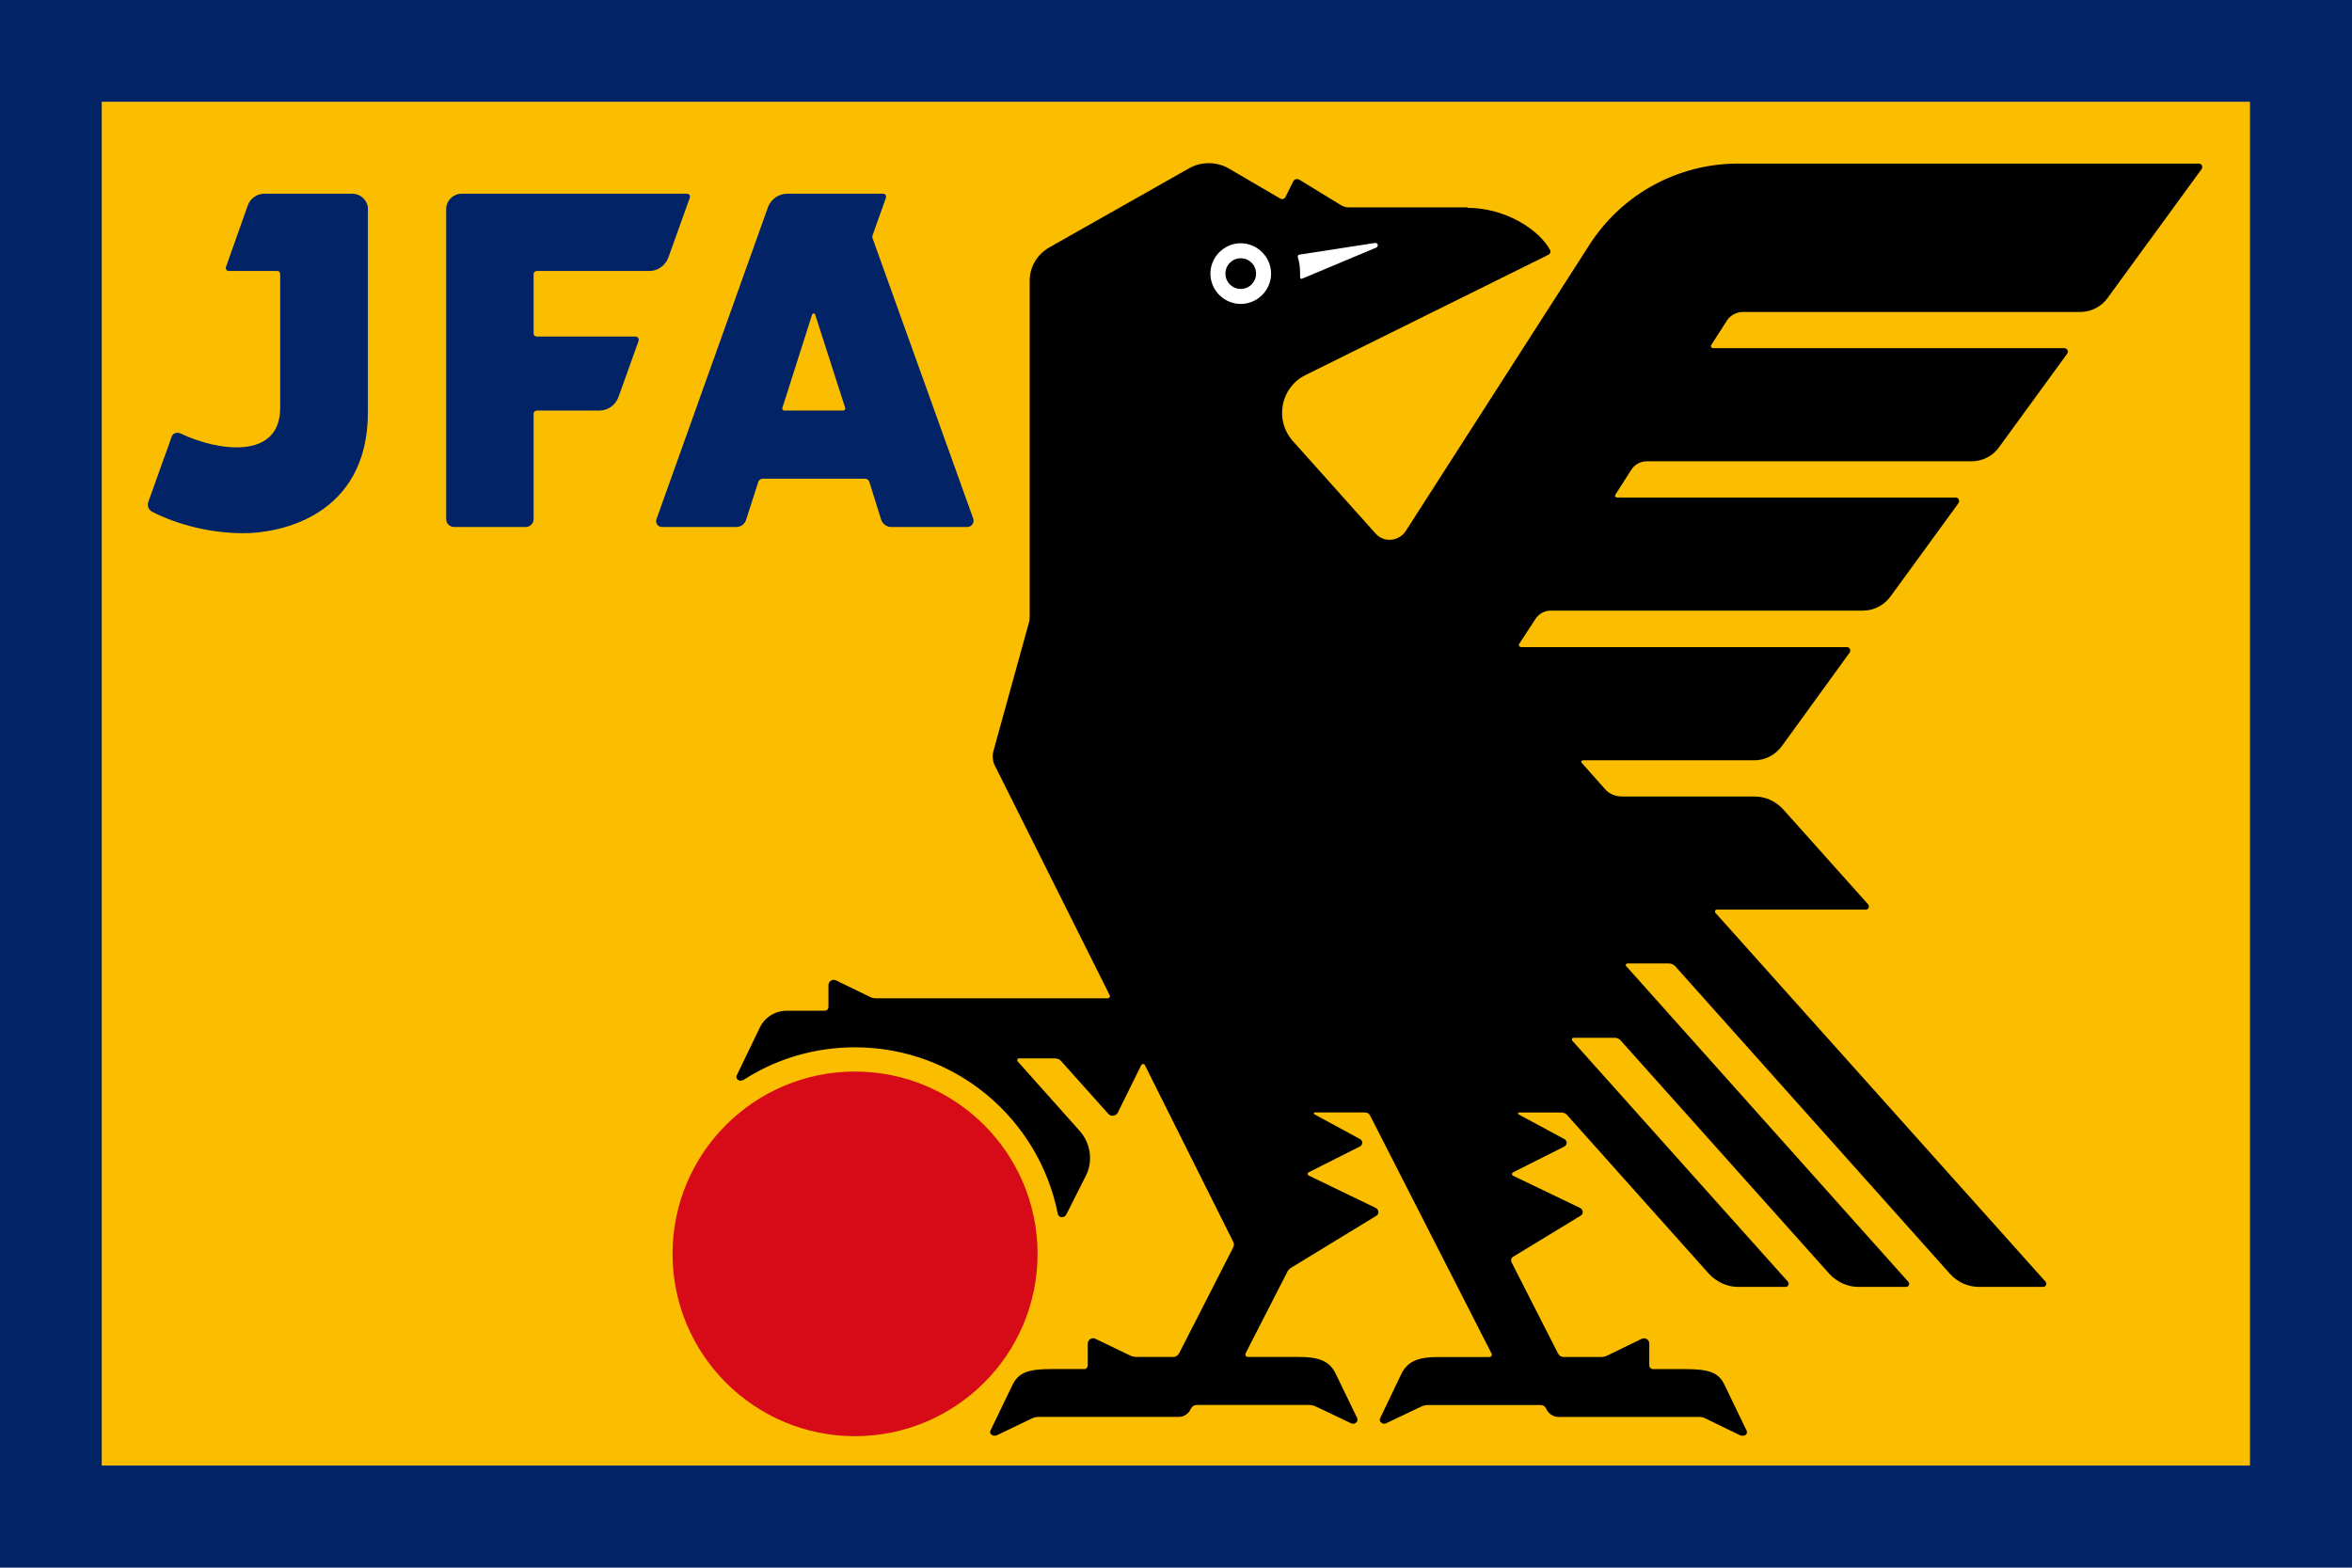
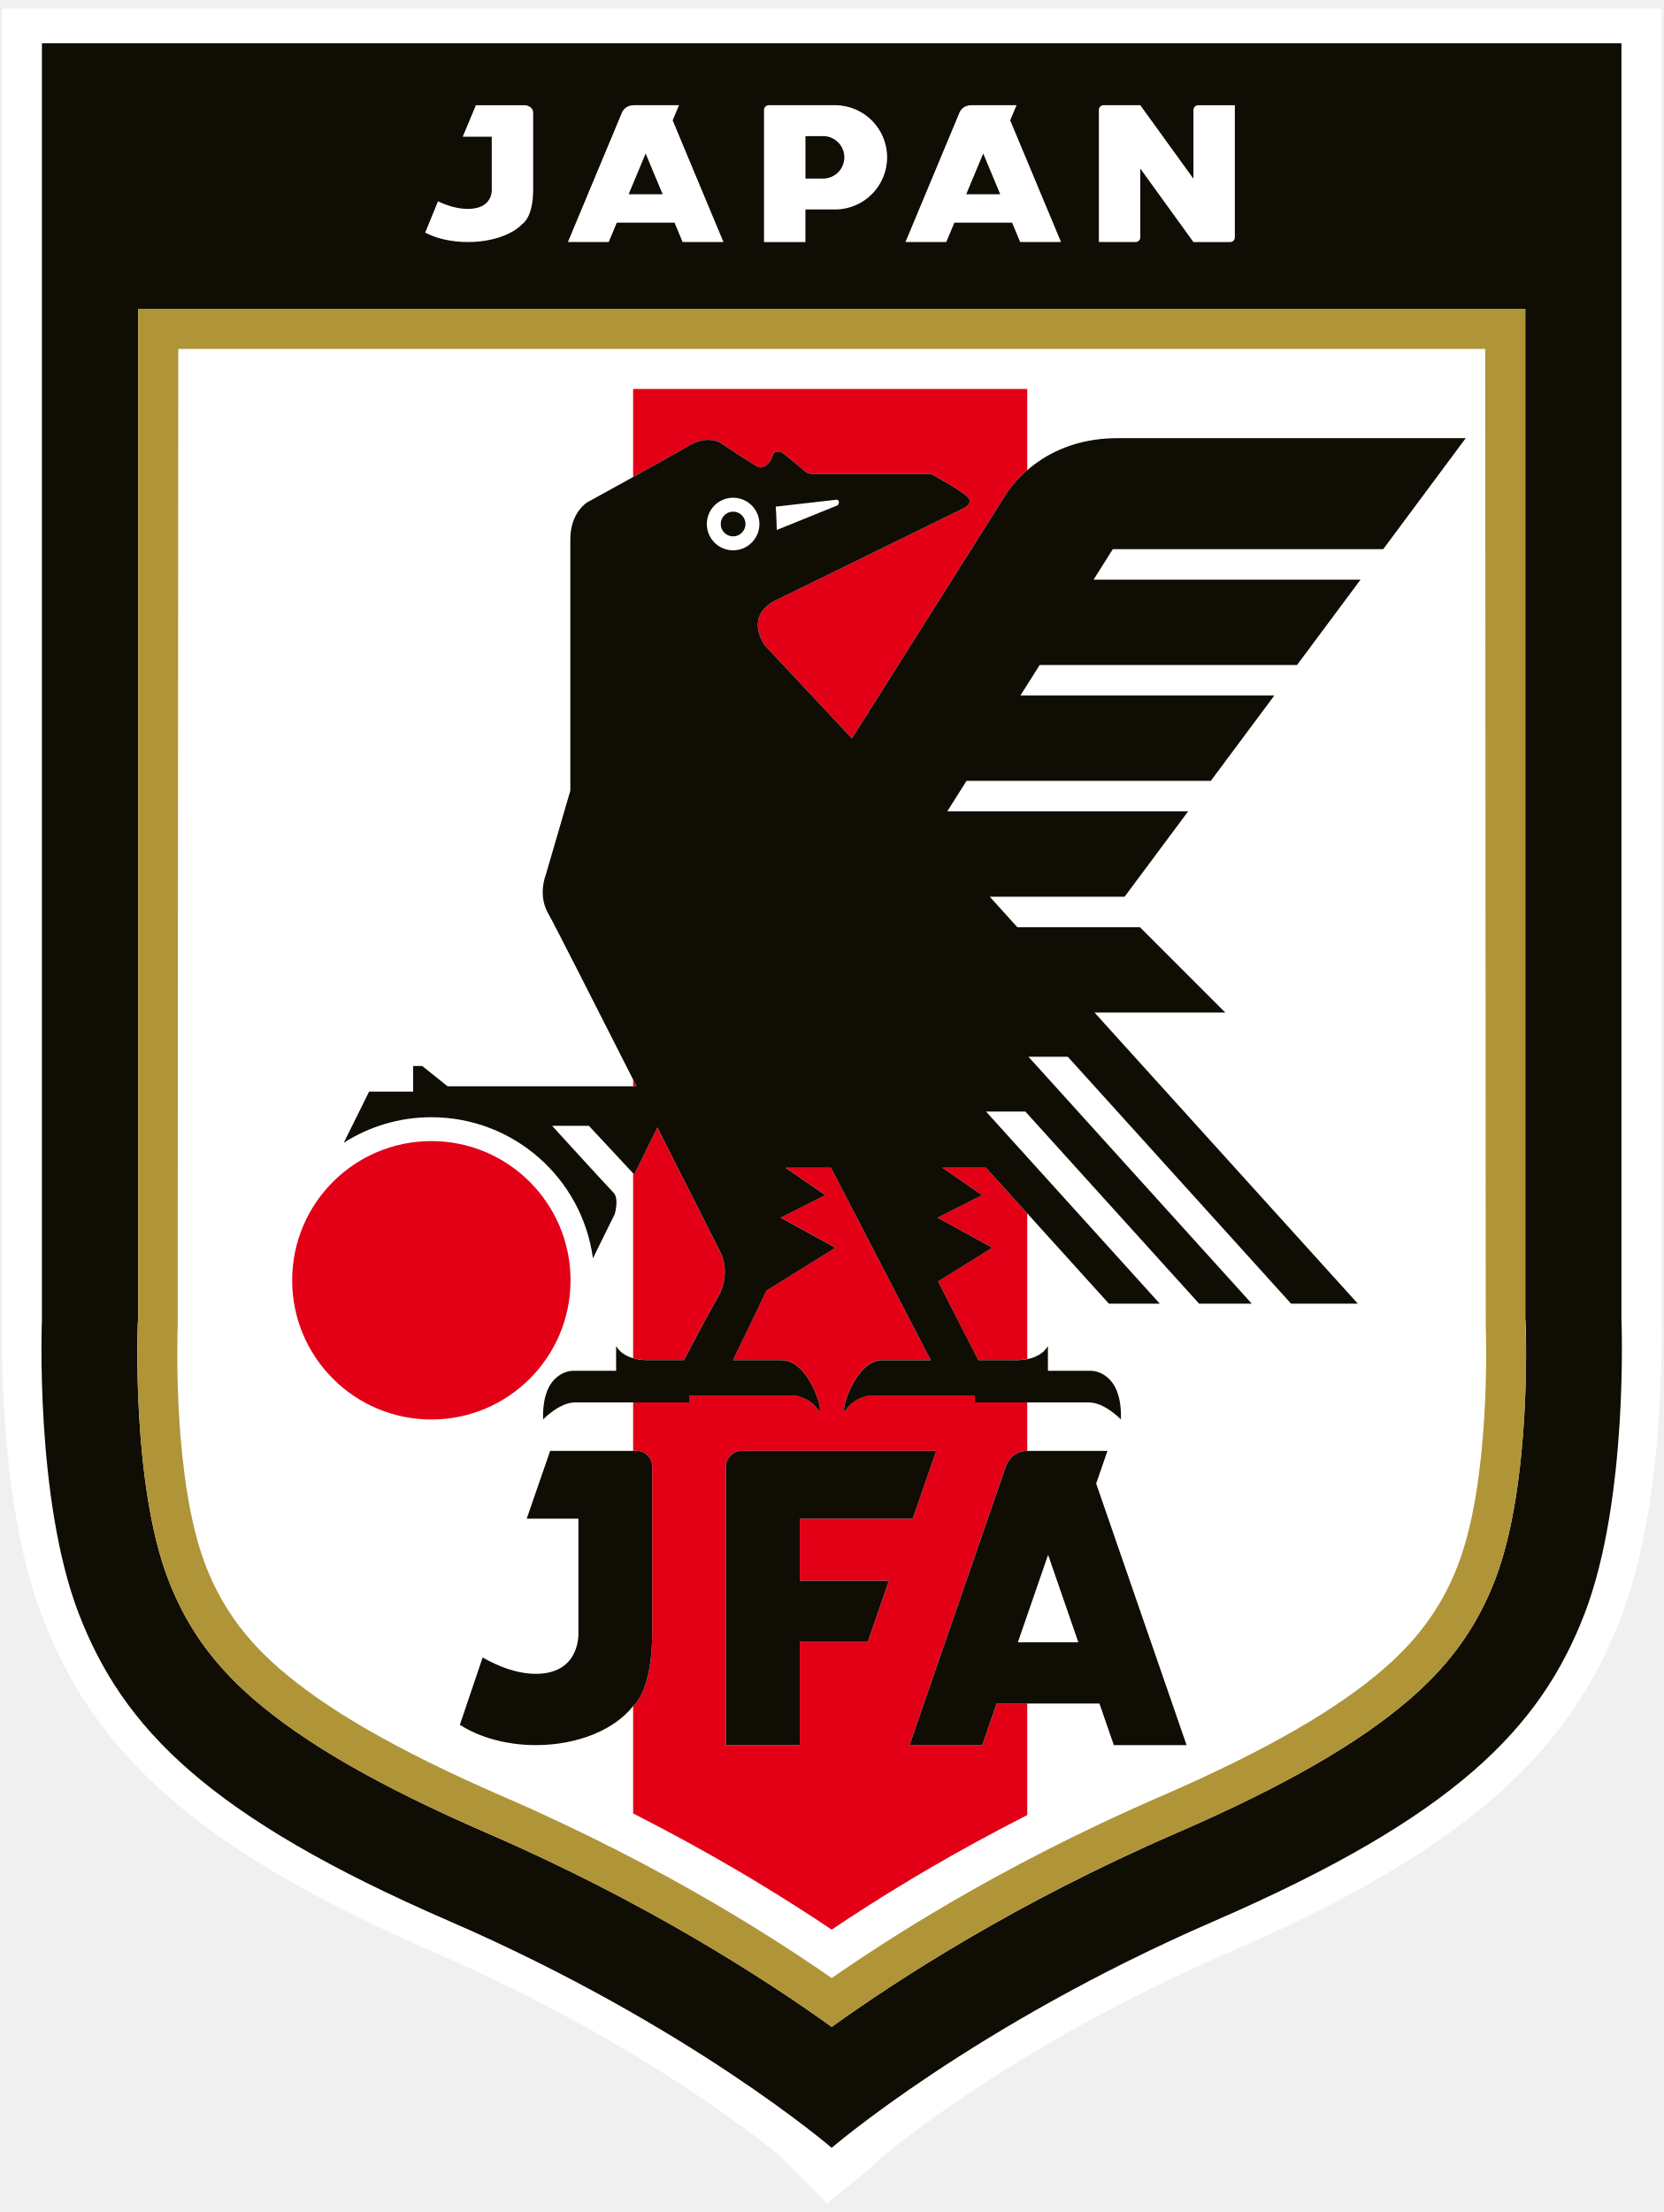
- <svg xmlns="http://www.w3.org/2000/svg" width="102.394mm" height="68.258mm" viewBox="0 0 102.394 68.258" version="1.1" id="svg58115">
-   <defs id="defs58109" />
-   <g id="layer1" transform="translate(-91.03744,-117.6403)">
-     <path style="fill:#fabd00;fill-opacity:1;fill-rule:nonzero;stroke:none;stroke-width:3.635" d="m 95.468,122.071 h 93.519 v 59.383 H 95.468 Z" id="path23262" />
-     <path style="fill:#022366;fill-opacity:1;fill-rule:nonzero;stroke:none;stroke-width:3.635" d="M 188.987,181.454 H 95.468 v -59.383 h 93.519 z m -97.949,4.445 H 193.431 V 117.64 H 91.037 Z m 0,0" id="path23264" />
-     <path style="fill:#022366;fill-opacity:1;fill-rule:nonzero;stroke:none;stroke-width:3.635" d="m 119.309,129.44 c 0.369,0 0.696,-0.241 0.824,-0.582 l 0.937,-2.613 c 0.029,-0.082 -0.029,-0.17 -0.128,-0.17 H 111.144 c -0.369,0 -0.682,0.298 -0.682,0.668 v 13.504 c 0,0.184 0.156,0.341 0.355,0.341 h 3.11 c 0.185,0 0.341,-0.157 0.341,-0.341 v -4.601 c 0,-0.072 0.071,-0.128 0.142,-0.128 h 2.712 c 0.383,0 0.71,-0.241 0.838,-0.582 l 0.88,-2.457 c 0.029,-0.082 -0.042,-0.184 -0.128,-0.184 h -4.302 c -0.071,0 -0.142,-0.051 -0.142,-0.128 v -2.599 c 0,-0.072 0.071,-0.128 0.142,-0.128 z m 0,0" id="path23266" />
-     <path style="fill:#022366;fill-opacity:1;fill-rule:nonzero;stroke:none;stroke-width:3.635" d="m 126.395,131.329 c 0.029,-0.051 0.113,-0.051 0.128,0 l 1.306,4.061 c 0.029,0.051 -0.014,0.128 -0.086,0.128 h -2.556 c -0.071,0 -0.113,-0.072 -0.086,-0.128 z m 3.01,8.96 c 0.071,0.17 0.241,0.298 0.426,0.298 h 3.323 c 0.17,0 0.312,-0.17 0.256,-0.355 l -4.373,-12.183 c -0.029,-0.051 -0.029,-0.128 0,-0.199 l 0.568,-1.59 c 0.029,-0.103 -0.029,-0.184 -0.128,-0.184 h -4.175 c -0.369,0 -0.696,0.241 -0.824,0.568 l -4.856,13.589 c -0.071,0.184 0.057,0.355 0.241,0.355 h 3.238 c 0.185,0 0.355,-0.128 0.412,-0.298 l 0.54,-1.676 c 0.029,-0.072 0.1,-0.128 0.17,-0.128 h 4.473 c 0.086,0 0.156,0.051 0.185,0.128 z m 0,0" id="path23268" />
-     <path style="fill:#022366;fill-opacity:1;fill-rule:nonzero;stroke:none;stroke-width:3.635" d="m 102.553,126.075 c -0.326,0 -0.611,0.199 -0.724,0.497 l -0.951,2.684 c -0.042,0.082 0.029,0.184 0.113,0.184 h 2.116 c 0.071,0 0.128,0.051 0.128,0.128 v 5.836 c 0,2.258 -2.684,1.903 -4.345,1.108 -0.156,-0.072 -0.341,0 -0.383,0.157 l -1.008,2.812 c -0.071,0.157 0,0.355 0.156,0.44 1.108,0.568 2.542,0.937 3.99,0.937 1.505,0 5.41,-0.696 5.41,-5.282 v -8.832 c 0,-0.369 -0.312,-0.668 -0.682,-0.668 z m 0,0" id="path23270" />
-     <path style="fill:#d70a17;fill-opacity:1;fill-rule:nonzero;stroke:none;stroke-width:3.635" d="m 136.207,172.238 c 0,4.388 -3.564,7.938 -7.952,7.938 -4.373,0 -7.938,-3.55 -7.938,-7.938 0,-4.388 3.564,-7.938 7.938,-7.938 4.388,0 7.952,3.55 7.952,7.938" id="path23272" />
-     <path style="fill:#000000;fill-opacity:1;fill-rule:nonzero;stroke:none;stroke-width:3.635" d="m 154.936,126.671 h -5.197 c -0.113,0 -0.213,-0.041 -0.298,-0.082 l -1.832,-1.122 c -0.099,-0.051 -0.227,-0.031 -0.27,0.072 l -0.341,0.682 c -0.029,0.072 -0.128,0.113 -0.213,0.072 l -2.286,-1.335 c -0.256,-0.142 -0.554,-0.213 -0.838,-0.213 -0.298,0 -0.582,0.072 -0.838,0.213 l -6.12,3.465 c -0.511,0.298 -0.838,0.838 -0.838,1.434 v 14.597 c 0,0.103 0,0.213 -0.042,0.327 l -1.534,5.552 c -0.057,0.213 -0.042,0.454 0.071,0.668 l 4.984,9.968 c 0.042,0.072 -0.014,0.142 -0.086,0.142 h -10.039 c -0.113,0 -0.227,-0.01 -0.327,-0.072 l -1.462,-0.71 c -0.156,-0.072 -0.326,0.041 -0.326,0.213 v 0.938 c 0,0.103 -0.071,0.17 -0.17,0.17 h -1.633 c -0.511,0 -0.98,0.284 -1.193,0.752 l -0.994,2.059 c -0.042,0.072 -0.014,0.157 0.057,0.199 0.071,0.062 0.17,0.041 0.256,-0.01 1.392,-0.894 3.053,-1.406 4.828,-1.406 4.374,0 8.009,3.11 8.832,7.242 0.014,0.082 0.086,0.157 0.17,0.157 0.1,0 0.17,-0.051 0.213,-0.142 l 0.838,-1.661 c 0.326,-0.639 0.213,-1.42 -0.27,-1.96 l -2.698,-3.025 c -0.042,-0.062 -0.014,-0.128 0.057,-0.128 h 1.576 c 0.099,0 0.199,0.041 0.27,0.128 l 2.045,2.286 c 0.113,0.128 0.326,0.103 0.412,-0.051 l 1.022,-2.073 c 0.042,-0.062 0.128,-0.062 0.156,0 l 3.834,7.668 c 0.057,0.103 0.057,0.199 0,0.298 l -2.343,4.587 c -0.042,0.082 -0.142,0.157 -0.241,0.157 h -1.619 c -0.113,0 -0.213,-0.031 -0.312,-0.082 L 138.72,175.933 c -0.142,-0.072 -0.327,0.041 -0.327,0.213 v 0.938 c 0,0.103 -0.071,0.17 -0.156,0.17 h -1.406 c -1.022,0 -1.434,0.142 -1.704,0.668 l -0.966,2.002 c -0.042,0.072 -0.014,0.157 0.057,0.199 0.071,0.041 0.156,0.041 0.227,0.01 l 1.505,-0.724 c 0.099,-0.051 0.199,-0.072 0.312,-0.072 h 6.092 c 0.213,0 0.426,-0.128 0.511,-0.327 l 0.029,-0.051 c 0.042,-0.082 0.142,-0.142 0.241,-0.142 h 4.899 c 0.099,0 0.213,0.031 0.298,0.072 l 1.519,0.724 c 0.071,0.041 0.156,0.031 0.227,-0.031 0.057,-0.041 0.071,-0.128 0.042,-0.199 l -0.951,-1.96 c -0.27,-0.526 -0.724,-0.696 -1.59,-0.696 h -2.229 c -0.071,0 -0.113,-0.082 -0.086,-0.157 l 1.803,-3.521 c 0.042,-0.103 0.113,-0.17 0.213,-0.227 l 3.678,-2.244 c 0.128,-0.072 0.113,-0.27 -0.029,-0.341 l -2.911,-1.406 c -0.071,-0.031 -0.071,-0.113 -0.014,-0.142 l 2.229,-1.122 c 0.142,-0.072 0.142,-0.256 0.014,-0.327 l -1.988,-1.079 c -0.042,-0.031 -0.029,-0.082 0.014,-0.082 h 2.187 c 0.099,0 0.185,0.051 0.227,0.142 l 5.282,10.352 c 0.042,0.072 -0.014,0.157 -0.086,0.157 h -2.229 c -0.852,0 -1.306,0.17 -1.59,0.696 l -0.937,1.959 c -0.042,0.072 -0.029,0.157 0.042,0.199 0.057,0.051 0.142,0.072 0.213,0.031 l 1.519,-0.724 c 0.1,-0.041 0.199,-0.072 0.312,-0.072 h 4.899 c 0.099,0 0.185,0.051 0.227,0.142 l 0.029,0.051 c 0.099,0.199 0.298,0.327 0.525,0.327 h 6.092 c 0.099,0 0.213,0.01 0.312,0.072 l 1.491,0.724 c 0.071,0.031 0.17,0.031 0.241,-0.01 0.057,-0.041 0.085,-0.128 0.042,-0.199 l -0.966,-2.002 c -0.256,-0.526 -0.682,-0.668 -1.704,-0.668 h -1.392 c -0.099,0 -0.17,-0.072 -0.17,-0.17 v -0.937 c 0,-0.171 -0.17,-0.284 -0.327,-0.213 l -1.463,0.71 c -0.099,0.062 -0.213,0.082 -0.312,0.082 h -1.633 c -0.099,0 -0.185,-0.051 -0.241,-0.157 l -2.017,-3.961 c -0.042,-0.082 -0.029,-0.184 0.057,-0.241 l 2.939,-1.789 c 0.142,-0.072 0.128,-0.27 -0.014,-0.341 l -2.925,-1.406 c -0.057,-0.031 -0.057,-0.113 0,-0.142 l 2.229,-1.122 c 0.142,-0.072 0.142,-0.256 0.014,-0.327 l -2.002,-1.079 c -0.029,-0.031 -0.029,-0.082 0.029,-0.082 h 1.832 c 0.099,0 0.199,0.041 0.27,0.128 l 6.177,6.915 c 0.326,0.34 0.781,0.553 1.25,0.553 h 2.073 c 0.113,0 0.17,-0.142 0.099,-0.227 l -9.386,-10.493 c -0.042,-0.051 -0.014,-0.128 0.042,-0.128 h 1.803 c 0.1,0 0.199,0.041 0.27,0.128 l 9.088,10.167 c 0.327,0.341 0.781,0.553 1.25,0.553 h 2.073 c 0.128,0 0.185,-0.142 0.099,-0.227 l -12.283,-13.745 c -0.042,-0.041 0,-0.113 0.057,-0.113 h 1.789 c 0.113,0 0.213,0.041 0.284,0.113 l 11.985,13.419 c 0.312,0.341 0.767,0.553 1.25,0.553 h 2.797 c 0.113,0 0.17,-0.142 0.099,-0.227 L 165.709,157.378 c -0.029,-0.051 0,-0.128 0.057,-0.128 h 6.503 c 0.113,0 0.17,-0.142 0.099,-0.228 l -3.706,-4.147 c -0.326,-0.355 -0.781,-0.553 -1.25,-0.553 h -5.765 c -0.284,0 -0.568,-0.113 -0.753,-0.341 l -0.994,-1.122 c -0.057,-0.041 -0.014,-0.113 0.057,-0.113 h 7.455 c 0.469,0 0.909,-0.228 1.193,-0.611 l 2.954,-4.075 c 0.071,-0.113 0,-0.241 -0.113,-0.241 h -14.185 c -0.071,0 -0.128,-0.082 -0.085,-0.142 l 0.696,-1.065 c 0.142,-0.241 0.398,-0.383 0.682,-0.383 h 13.589 c 0.469,0 0.909,-0.227 1.193,-0.61 l 2.968,-4.075 c 0.057,-0.103 0,-0.241 -0.128,-0.241 H 161.436 c -0.071,0 -0.113,-0.072 -0.071,-0.128 l 0.682,-1.065 c 0.142,-0.241 0.412,-0.383 0.682,-0.383 H 176.871 c 0.469,0 0.923,-0.227 1.193,-0.611 l 2.968,-4.075 c 0.071,-0.103 0,-0.241 -0.128,-0.241 h -15.293 c -0.071,0 -0.113,-0.082 -0.071,-0.142 l 0.682,-1.065 c 0.156,-0.228 0.412,-0.369 0.696,-0.369 h 14.682 c 0.469,0 0.923,-0.228 1.193,-0.611 l 4.09,-5.609 c 0.072,-0.113 0,-0.241 -0.128,-0.241 h -20.05 c -2.613,0 -5.041,1.321 -6.461,3.521 l -8.009,12.482 c -0.298,0.454 -0.951,0.511 -1.306,0.113 l -3.607,-4.033 c -0.809,-0.909 -0.539,-2.329 0.54,-2.869 l 10.579,-5.24 c 0.086,-0.041 0.113,-0.128 0.086,-0.199 -0.469,-0.88 -1.931,-1.846 -3.593,-1.846" id="path23274" />
-     <path style="fill:#ffffff;fill-opacity:1;fill-rule:nonzero;stroke:none;stroke-width:3.635" d="m 151.017,128.29 c -0.014,-0.041 -0.057,-0.072 -0.113,-0.072 l -3.309,0.511 c -0.042,0.01 -0.071,0.051 -0.057,0.113 0.071,0.227 0.099,0.454 0.099,0.71 0,0.051 0,0.103 0,0.157 0,0.041 0.029,0.082 0.071,0.072 l 3.252,-1.363 c 0.042,-0.031 0.071,-0.072 0.057,-0.128" id="path23276" />
-     <path style="fill:#ffffff;fill-opacity:1;fill-rule:nonzero;stroke:none;stroke-width:3.635" d="m 146.374,129.554 c 0,0.724 -0.596,1.321 -1.321,1.321 -0.724,0 -1.321,-0.597 -1.321,-1.321 0,-0.724 0.596,-1.321 1.321,-1.321 0.724,0 1.321,0.597 1.321,1.321" id="path23278" />
-     <path style="fill:#000000;fill-opacity:1;fill-rule:nonzero;stroke:none;stroke-width:3.635" d="m 145.72,129.554 c 0,0.369 -0.298,0.668 -0.667,0.668 -0.369,0 -0.667,-0.298 -0.667,-0.668 0,-0.369 0.298,-0.668 0.667,-0.668 0.369,0 0.667,0.298 0.667,0.668" id="path23280" />
+ <svg xmlns="http://www.w3.org/2000/svg" height="364.629" viewBox="0 0 23.346 30.853" width="274.251">
+   <g fill-rule="evenodd" transform="matrix(.2645833 0 0 .2645833 -69.28945 -89.34834)">
+     <g fill="#fff">
+       <path d="m306.001 442.249c1.688-1.168 3.788-2.538 6.236-3.967 3.097-1.808 6.845-3.772 11.195-5.659 2.847-1.235 5.218-2.407 7.193-3.546 1.91-1.102 3.442-2.172 4.674-3.241 1.011-.876 1.803-1.76 2.438-2.673.637-.916 1.11-1.844 1.482-2.813 1.715-4.458 1.501-11.951 1.476-12.699l-.03-51.806h-69.329l-.03 51.806c-.026.748-.24 8.24 1.475 12.699.373.969.846 1.898 1.482 2.813.636.914 1.428 1.798 2.438 2.673 1.232 1.068 2.764 2.139 4.674 3.241 1.975 1.139 4.345 2.311 7.193 3.546 4.351 1.887 8.098 3.851 11.195 5.659 2.447 1.429 4.548 2.799 6.236 3.967zm-5.232-78.51c-.77 0-1.395.624-1.395 1.395 0 .77.624 1.395 1.395 1.395.77 0 1.395-.624 1.395-1.395 0-.77-.624-1.395-1.395-1.395zm2.257.474c.023.047.059 1.236.059 1.236l3.24-1.312s.1-.158.035-.24c-.065-.082-.164-.047-.164-.047zm-2.257.264c-.362 0-.656.294-.656.656 0 .363.294.656.656.656.363 0 .656-.294.656-.656 0-.362-.294-.656-.656-.656z" />
+       <path d="m326.945 440.945c-11.472 4.977-18.195 10.732-18.321 10.84-.819.796-1.962 1.661-2.859 2.42l-2.575-2.575c-.742-.612-3.614-2.902-8.287-5.663-2.734-1.615-6.048-3.373-9.847-5.022-3.243-1.407-5.959-2.758-8.242-4.089-2.349-1.37-4.284-2.737-5.899-4.137-1.718-1.49-3.075-3.011-4.173-4.601-1.095-1.585-1.928-3.238-2.603-4.994-.858-2.232-1.381-4.811-1.694-7.259-.485-3.784-.479-7.289-.454-8.635v-69.436h88.019v69.436c.025 1.345.031 4.851-.454 8.635-.314 2.449-.836 5.027-1.694 7.259-.675 1.756-1.508 3.408-2.603 4.994-1.098 1.59-2.454 3.111-4.173 4.601-1.615 1.4-3.55 2.767-5.899 4.137-2.283 1.331-4.999 2.683-8.242 4.089zm-20.945 10.308s7.533-6.492 20.283-12.023c12.75-5.531 17.312-10.217 19.656-16.311 2.344-6.094 1.953-15.612 1.953-15.612v-67.671h-83.785v67.671s-.391 9.518 1.953 15.612c2.344 6.094 6.906 10.78 19.656 16.311 12.749 5.531 20.282 12.022 20.283 12.023z" />
+       <path d="m294.172 350.179h-2.167l.887-2.125.012-.028.856-2.05.031-.074.757-1.812h-0l.295-.708 0-0.0.042-.1c.071-.136.246-.361.626-.361h2.389l-.336.805.152.364h-0l.756 1.812.031.074.856 2.05.012.028.887 2.125h-2.167l-.428-1.026h-3.063zm26.242-7.258h.756 1.199l2.818 3.897v-2.15-1.503c.003-.132.111-.24.243-.243h.756 1.199v5.512 1.503c-.003.132-.111.24-.243.243h-.756-1.199l-2.818-3.897v2.15 1.503c-.003.132-.111.24-.243.243h-.756-1.199v-5.512-1.503c.003-.132.111-.24.243-.243zm-17.754 0h.117 1.831 1.567.058v.001c1.5.031 2.707 1.257 2.707 2.765s-1.207 2.734-2.707 2.765h-.011l-.048.001-.048-.001h-1.52v1.729h-2.198v-7.008c0-.138.112-.25.25-.25zm1.948 1.64v2.25h.918.019.019.004c.611-.013 1.101-.511 1.101-1.125s-.491-1.112-1.101-1.125h-.024zm7.47 5.618h-2.167l.887-2.125.012-.028.856-2.05.031-.074.756-1.812h-0l.295-.708 0-0.0.042-.1c.071-.136.246-.361.626-.361h2.389l-.336.805.152.364h-0l.757 1.812.031.074.856 2.05.012.028.887 2.125h-2.167l-.428-1.026h-3.062zm1.959-4.694-.174.417-.031.074-.696 1.667h1.802l-.696-1.667-.031-.074zm-24.441 3.73c-.535.572-1.63.964-2.895.964-.882 0-1.681-.191-2.266-.5l.679-1.662c.454.216 1.013.404 1.587.404 1.349 0 1.265-1.029 1.265-1.029v-.591-2.207h-1.54l.698-1.672h.842.841.89c.257 0 .467.174.467.387v4.084c0 1.493-.568 1.824-.568 1.824zm6.534-3.73-.174.417-.031.074-.696 1.667h1.802l-.696-1.667-.031-.074z" />
+       <path d="m300.769 363.739c-.77 0-1.395.624-1.395 1.395 0 .77.624 1.395 1.395 1.395.77 0 1.395-.624 1.395-1.395 0-.77-.624-1.395-1.395-1.395zm2.257.474c.023.047.059 1.236.059 1.236l3.24-1.312s.1-.158.035-.24c-.065-.082-.164-.047-.164-.047zm-2.257.264c-.362 0-.656.294-.656.656 0 .363.294.656.656.656.363 0 .656-.294.656-.656 0-.362-.294-.656-.656-.656z" />
+     </g>
+     <path d="m284.763 397.86a7.383 7.383 0 0 1 7.383 7.383 7.383 7.383 0 1 1 -7.383-7.383z" fill="#e30016" />
+     <path d="m295.466 357.971v4.669c1.215-.673 2.521-1.402 2.975-1.672.926-.551 1.618-.17 1.618-.17s1.834 1.236 2.074 1.318c.24.082.628-.21.732-.598.104-.388.504-.176.504-.176s.92.721 1.125.926c.205.205.467.214.467.214h6.211c.199 0 .411.177.411.177s1.055.562 1.559.973c.504.41-.221.703-.221.703l-9.784 4.792c-1.863.841-.692 2.434-.692 2.434l4.626 4.942 6.338-10.037 1.919-3.039c.199-.284.539-.711 1.044-1.148v-4.309zm8.839 56.321h-.726-2.356c-.458 0-.832.374-.832.831v14.772h3.914v-5.473h3.604l1.123-3.246h-4.726v-3.289h2.992.513 2.485l1.243-3.595h-1.796-1.202zm-8.839-19.693v.355h.18zm0 4.974v9.803c.424.123.812.103.812.103h1.879c.514-.981 1.294-2.454 1.78-3.296.775-1.343.164-2.414.164-2.414s-1.536-3.045-3.35-6.632v0l-1.229 2.495zm0 12.144v2.574h.179c.458 0 .832.374.832.831v8.778c0 3.209-1.011 3.921-1.011 3.921v5.699l.132.067c1.915.977 3.662 1.94 5.236 2.858 1.198.7 2.367 1.42 3.478 2.131.579.371 1.143.742 1.686 1.106.626-.421 1.271-.845 1.924-1.26 1.012-.644 2.097-1.309 3.241-1.977 1.538-.898 3.272-1.852 5.209-2.84v-5.917h-1.622l-.762 2.205h-3.859l1.579-4.567.021-.06 1.524-4.408.055-.16 1.347-3.896h-0l.526-1.521 0-.001.075-.215c.126-.292.439-.775 1.116-.775v-2.574h-2.78v-.375h-5.519s-.821.058-1.289.726c-.469.668.34-2.59 1.887-2.59h2.581l-5.292-10.21h-2.414l2.11 1.453-2.368 1.195 2.906 1.594-3.656 2.273-1.779 3.694h2.598c1.547 0 2.356 3.258 1.887 2.59-.469-.668-1.289-.726-1.289-.726h-5.519v.375zm20.906-2.295v-7.727l-2.195-2.426h-2.311l2.11 1.453-2.368 1.195 2.906 1.594-2.876 1.788 2.137 4.179h1.973s.279.015.623-.056z" fill="#e30016" />
+     <path d="m306 444.84c3.55-2.549 9.846-6.62 18.27-10.274 5.855-2.539 9.764-4.829 12.415-7.127 2.319-2.011 3.631-4.047 4.511-6.333 1.963-5.103 1.615-13.575 1.614-13.599l-.02-.199v-53.588h-73.581v53.588l-.02.199c-.001.024-.349 8.496 1.614 13.599.879 2.286 2.192 4.323 4.511 6.333 2.651 2.299 6.561 4.588 12.415 7.127 8.424 3.654 14.721 7.725 18.27 10.274zm-11.828-94.661h-2.167l.887-2.125.012-.028.856-2.05.031-.074.757-1.812h-0l.295-.708 0-0.0.042-.1c.071-.136.246-.361.626-.361h2.389l-.336.805.152.364h-0l.756 1.812.031.074.856 2.05.012.028.887 2.125h-2.167l-.428-1.026h-3.063zm26.242-7.258h.756 1.199l2.818 3.897v-2.15-1.503c.003-.132.111-.24.243-.243h.756 1.199v5.512 1.503c-.003.132-.111.24-.243.243h-.756-1.199l-2.818-3.897v2.15 1.503c-.003.132-.111.24-.243.243h-.756-1.199v-5.512-1.503c.003-.132.111-.24.243-.243zm-17.754 0h.117 1.831 1.567.058v.001c1.5.031 2.707 1.257 2.707 2.765s-1.207 2.734-2.707 2.765h-.011l-.048.001-.048-.001h-1.52v1.729h-2.198v-7.008c0-.138.112-.25.25-.25zm1.948 1.64v2.25h.918.019.019.004c.611-.013 1.101-.511 1.101-1.125s-.491-1.112-1.101-1.125h-.024zm7.47 5.618h-2.167l.887-2.125.012-.028.856-2.05.031-.074.756-1.812h-0l.295-.708 0-0.0.042-.1c.071-.136.246-.361.626-.361h2.389l-.336.805.152.364h-0l.757 1.812.031.074.856 2.05.012.028.887 2.125h-2.167l-.428-1.026h-3.062zm1.959-4.694-.174.417-.031.074-.696 1.667h1.802l-.696-1.667-.031-.074zm-24.441 3.73c-.535.572-1.63.964-2.895.964-.882 0-1.681-.191-2.266-.5l.679-1.662c.454.216 1.013.404 1.587.404 1.349 0 1.265-1.029 1.265-1.029v-.591-2.207h-1.54l.698-1.672h.842.841.89c.257 0 .467.174.467.387v4.084c0 1.493-.568 1.824-.568 1.824zm6.534-3.73-.174.417-.031.074-.696 1.667h1.802l-.696-1.667-.031-.074zm9.869 105.768s7.533-6.492 20.283-12.023c12.75-5.531 17.312-10.217 19.656-16.311 2.344-6.094 1.953-15.612 1.953-15.612v-67.671h-83.785v67.671s-.391 9.518 1.953 15.612c2.344 6.094 6.906 10.78 19.656 16.311 12.749 5.531 20.282 12.022 20.283 12.023z" fill="#0f0d04" />
+     <path d="m339.632 360.58h-15.008-3.458c-3.491 0-5.262 2.024-5.838 2.848l-1.919 3.039-6.338 10.037-4.626-4.942s-1.172-1.594.692-2.434l9.784-4.792s.725-.293.221-.703c-.504-.41-1.559-.973-1.559-.973s-.212-.177-.411-.177-6.211 0-6.211 0-.263-.01-.467-.214c-.205-.205-1.125-.926-1.125-.926s-.4-.212-.504.176c-.104.388-.492.68-.732.598-.24-.082-2.074-1.318-2.074-1.318s-.692-.381-1.618.17c-.926.551-5.403 3.012-5.403 3.012s-.903.527-.903 1.957v13.337l-1.313 4.5s-.423 1.039.141 2.016c.278.481 2.5 4.853 4.684 9.164h-10.021l-1.348-1.078h-.48v1.359h-2.337l-1.345 2.714c1.343-.858 2.938-1.355 4.649-1.355 4.38 0 7.999 3.256 8.569 7.48l.001 0 1.158-2.35v-0l0-.001c.007-.025.237-.825-.072-1.134-.314-.314-3.252-3.539-3.252-3.539h1.951l2.404 2.582 1.229-2.495v-0c1.814 3.587 3.35 6.632 3.35 6.632s.611 1.071-.164 2.414c-.486.842-1.266 2.314-1.78 3.296h-1.879s-1.246.066-1.717-.75v1.313h-2.315s-1.641 0-1.556 2.579c0 0 .855-.902 1.699-.902h6.047v-.375h5.519s.821.058 1.289.726c.469.668-.34-2.59-1.887-2.59h-2.598l1.779-3.694 3.656-2.273-2.906-1.594 2.368-1.195-2.11-1.453h2.414l5.292 10.21h-2.581c-1.547 0-2.356 3.258-1.887 2.59.469-.668 1.289-.726 1.289-.726h5.519v.375h6.047c.844 0 1.699.902 1.699.902.084-2.579-1.556-2.579-1.556-2.579h-2.315v-1.313c-.471.816-1.717.75-1.717.75h-1.973l-2.137-4.179 2.876-1.788-2.906-1.594 2.368-1.195-2.11-1.453h2.311l6.522 7.21h2.699l-9.215-10.187h2.086l9.215 10.187h2.793l-11.844-13.094h2.086l11.844 13.094h3.54l-13.965-15.438h6.936l-4.527-4.527h-6.504l-1.463-1.617h7.153l3.369-4.527h-12.776l1.021-1.617h12.959l3.369-4.527h-13.469l1.021-1.617h13.651l3.369-4.526h-14.162l1.021-1.617h14.344zm-38.862 3.159c-.77 0-1.395.624-1.395 1.395 0 .77.624 1.395 1.395 1.395.77 0 1.395-.624 1.395-1.395 0-.77-.624-1.395-1.395-1.395zm2.257.474c.023.047.059 1.236.059 1.236l3.24-1.312s.1-.158.035-.24c-.065-.082-.164-.047-.164-.047zm-2.257.264c-.362 0-.656.294-.656.656 0 .363.294.656.656.656.363 0 .656-.294.656-.656 0-.362-.294-.656-.656-.656z" fill="#0f0d04" />
+     <path d="m295.466 427.822c-.953 1.23-2.904 2.073-5.155 2.073-1.571 0-2.994-.41-4.036-1.076l1.208-3.573v-0c.808.464 1.805.868 2.828.868 2.403 0 2.253-2.213 2.253-2.213v-1.27-4.745h-2.743l1.243-3.595h1.5 1.497 1.585c.458 0 .832.374.832.831v8.778c0 3.209-1.011 3.921-1.011 3.921zm18.522 2.073h-3.859l1.579-4.567.021-.06 1.524-4.408.055-.16 1.347-3.896h-0l.526-1.521 0-.001.075-.215c.126-.292.439-.775 1.116-.775h4.255l-.599 1.731.27.781h-0l1.347 3.896.055.16 1.524 4.408.021.06 1.579 4.567h-3.859l-.763-2.205h-5.454zm3.49-10.091-.31.896-.055.16h-0l-1.239 3.584h3.209l-1.239-3.584h-0l-.055-.16zm-13.172-5.512h-.726-2.356c-.458 0-.832.374-.832.831v14.772h3.914v-5.473h3.604l1.123-3.246h-4.726v-3.289h2.992.513 2.485l1.243-3.595h-1.796-1.202z" fill="#0f0d04" />
+     <path d="m306.001 442.249c1.688-1.168 3.788-2.538 6.236-3.967 3.097-1.808 6.845-3.772 11.195-5.659 2.847-1.235 5.218-2.407 7.193-3.546 1.91-1.102 3.442-2.172 4.674-3.241 1.011-.876 1.803-1.76 2.438-2.673.637-.916 1.11-1.844 1.482-2.813 1.715-4.458 1.501-11.951 1.476-12.699l-.03-51.806h-69.329l-.03 51.806c-.026.748-.24 8.24 1.475 12.699.373.969.846 1.898 1.482 2.813.636.914 1.428 1.798 2.438 2.673 1.232 1.068 2.764 2.139 4.674 3.241 1.975 1.139 4.345 2.311 7.193 3.546 4.351 1.887 8.098 3.851 11.195 5.659 2.447 1.429 4.548 2.799 6.236 3.967zm36.81-34.714 0.0.571c0.0.005.017.412.023 1.097-.007 2.74-.216 8.205-1.638 11.902-.879 2.286-2.192 4.323-4.511 6.333-2.651 2.299-6.561 4.588-12.415 7.127-8.424 3.654-14.721 7.725-18.27 10.274-3.55-2.549-9.846-6.62-18.27-10.274-5.855-2.539-9.764-4.829-12.415-7.127-2.319-2.011-3.631-4.048-4.511-6.333-1.422-3.697-1.631-9.162-1.638-11.902.006-.685.022-1.092.023-1.097l0-.571.001-.029.02-.199v-53.588h36.791 36.79v53.588l.02.199z" fill="#b09438" />
  </g>
</svg>
